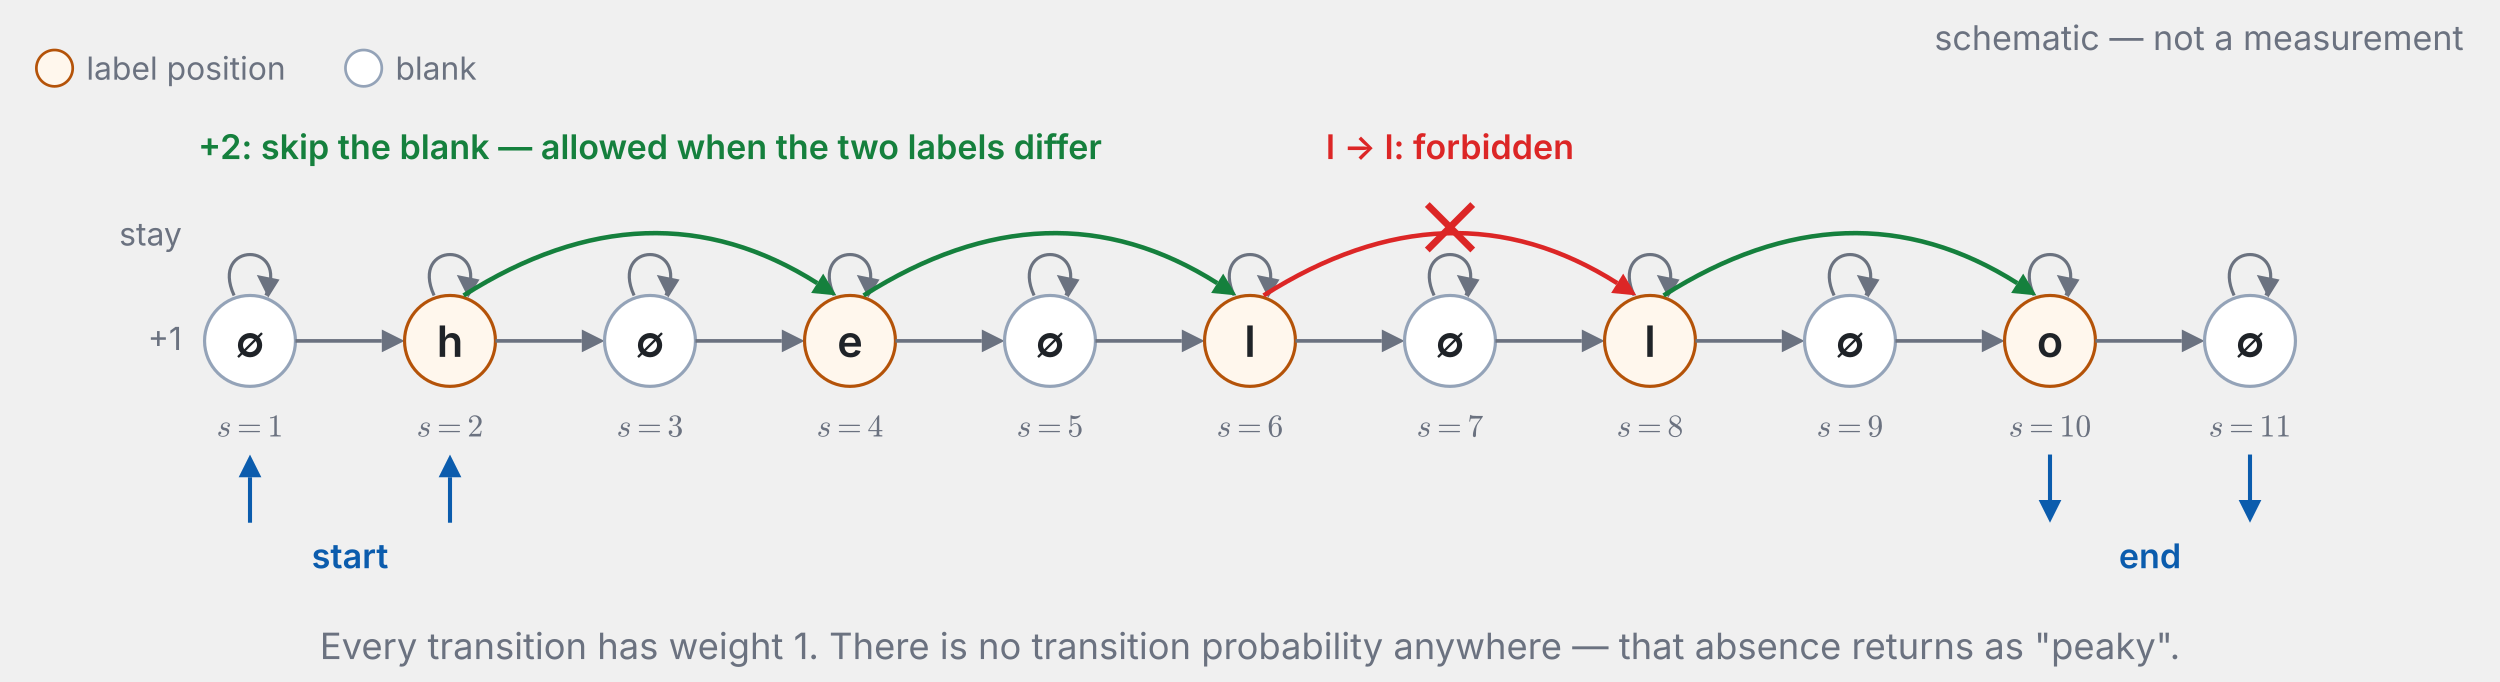
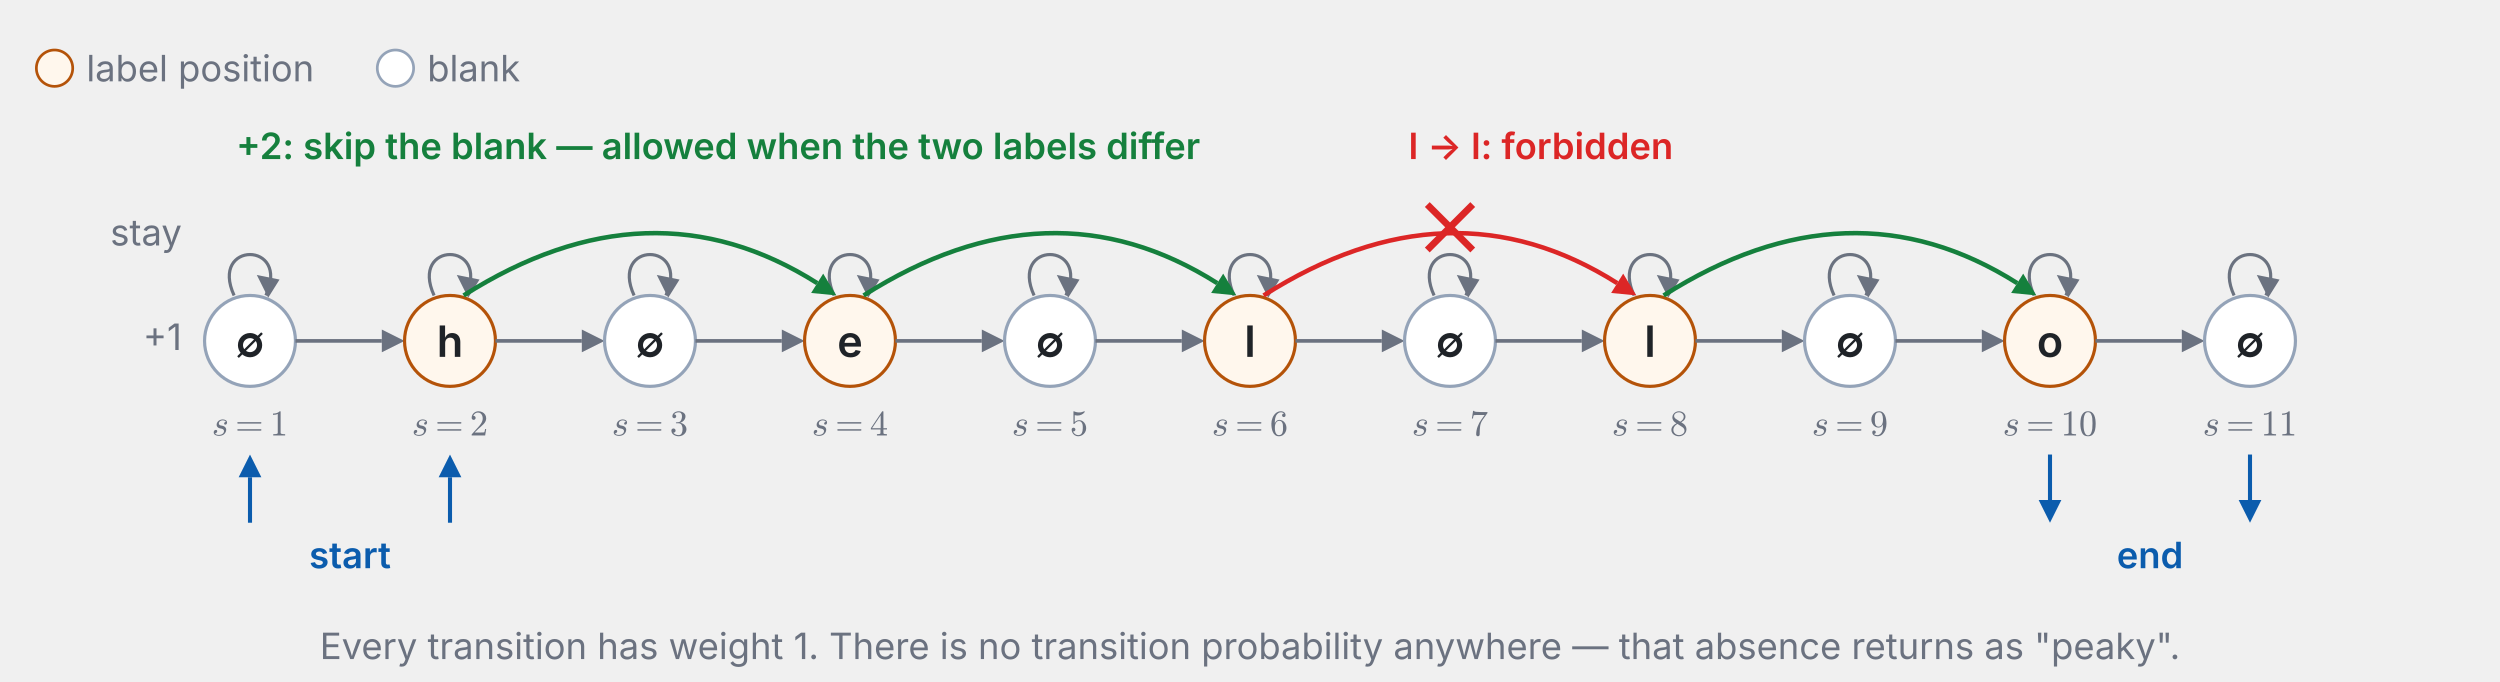
<svg xmlns="http://www.w3.org/2000/svg" xmlns:xlink="http://www.w3.org/1999/xlink" viewBox="0 0 1100 300" width="100%" role="img" font-family="system-ui,-apple-system,Segoe UI,sans-serif">
-   <text x="1084.0" y="22.0" font-size="15" font-weight="400" fill="#6b7280" text-anchor="end" dominant-baseline="auto">schematic — not a measurement</text>
  <circle cx="110.0" cy="150.0" r="20.0" fill="#ffffff" stroke="#94a3b8" stroke-width="1.4" />
  <text x="110.0" y="150.0" font-size="19" font-weight="600" fill="#1f2328" text-anchor="middle" dominant-baseline="middle">∅</text>
-   <svg x="95.3" y="181.451" width="29.4" height="13.549" viewBox="0 0 29.4 13.549">
+   <svg x="93.2" y="179.515" width="33.6" height="15.485" viewBox="0 0 33.6 15.485">
    <defs>
      <style type="text/css">*{stroke-linejoin: round; stroke-linecap: butt}</style>
    </defs>
    <g id="w3t28-figure_1">
      <g id="w3t28-patch_1">
-         <path d="M 0 13.549  L 29.4 13.549  L 29.4 -0  L 0 -0  L 0 13.549  z " style="fill: none" />
+         <path d="M 0 15.485  L 33.6 15.485  L 33.6 0  L 0 0  L 0 15.485  z " style="fill: none" />
      </g>
      <g id="w3t28-text_1">
-         <g style="fill: #6b7280" transform="translate(0 10.63781) scale(0.14 -0.14)">
+         <g style="fill: #6b7280" transform="translate(0 12.1575) scale(0.16 -0.16)">
          <defs>
            <path id="w3t28-Cmmi10-73" d="M 556 391  Q 728 97 1247 97  Q 1472 97 1675 173  Q 1878 250 2011 403  Q 2144 556 2144 775  Q 2144 941 2025 1047  Q 1906 1153 1734 1191  L 1388 1259  Q 1150 1319 997 1481  Q 844 1644 844 1875  Q 844 2159 998 2378  Q 1153 2597 1406 2712  Q 1659 2828 1931 2828  Q 2222 2828 2451 2689  Q 2681 2550 2681 2278  Q 2681 2131 2598 2018  Q 2516 1906 2369 1906  Q 2284 1906 2223 1961  Q 2163 2016 2163 2100  Q 2163 2175 2205 2245  Q 2247 2316 2317 2358  Q 2388 2400 2463 2400  Q 2406 2538 2251 2600  Q 2097 2663 1919 2663  Q 1756 2663 1593 2597  Q 1431 2531 1332 2404  Q 1234 2278 1234 2106  Q 1234 1991 1315 1903  Q 1397 1816 1516 1778  L 1888 1703  Q 2066 1666 2214 1570  Q 2363 1475 2448 1329  Q 2534 1184 2534 997  Q 2534 759 2401 528  Q 2269 297 2075 159  Q 1734 -72 1241 -72  Q 900 -72 615 84  Q 331 241 331 550  Q 331 725 432 854  Q 534 984 709 984  Q 813 984 883 921  Q 953 859 953 756  Q 953 609 843 500  Q 734 391 588 391  L 556 391  z " transform="scale(0.015625)" />
            <path id="w3t28-Cmr10-3d" d="M 481 850  Q 428 850 393 890  Q 359 931 359 978  Q 359 1031 393 1068  Q 428 1106 481 1106  L 4500 1106  Q 4547 1106 4581 1068  Q 4616 1031 4616 978  Q 4616 931 4581 890  Q 4547 850 4500 850  L 481 850  z M 481 2094  Q 428 2094 393 2131  Q 359 2169 359 2222  Q 359 2269 393 2309  Q 428 2350 481 2350  L 4500 2350  Q 4547 2350 4581 2309  Q 4616 2269 4616 2222  Q 4616 2169 4581 2131  Q 4547 2094 4500 2094  L 481 2094  z " transform="scale(0.015625)" />
            <path id="w3t28-Cmr10-31" d="M 594 0  L 594 225  Q 1394 225 1394 428  L 1394 3788  Q 1063 3628 556 3628  L 556 3853  Q 1341 3853 1741 4263  L 1831 4263  Q 1853 4263 1873 4245  Q 1894 4228 1894 4206  L 1894 428  Q 1894 225 2694 225  L 2694 0  L 594 0  z " transform="scale(0.015625)" />
          </defs>
          <use xlink:href="#w3t28-Cmmi10-73" transform="translate(0 0.390625)" />
          <use xlink:href="#w3t28-Cmr10-3d" transform="translate(64.33594 0.390625)" />
          <use xlink:href="#w3t28-Cmr10-31" transform="translate(159.5801 0.390625)" />
        </g>
      </g>
    </g>
  </svg>
  <path d="M 103.0 130.0 C 92.0 106.0 128.0 106.0 117.0 130.0" fill="none" stroke="#6b7280" stroke-width="1.4" />
  <polygon points="118.0,131.0 113.0,121.0 123.0,123.0" fill="#6b7280" />
  <line x1="130.0" y1="150.0" x2="168.0" y2="150.0" stroke="#6b7280" stroke-width="1.6" />
  <polygon points="178.0,150.0 168.0,155.0 168.0,145.0" fill="#6b7280" />
  <circle cx="198.0" cy="150.0" r="20.0" fill="#fff7ed" stroke="#b45309" stroke-width="1.4" />
  <text x="198.0" y="150.0" font-size="19" font-weight="600" fill="#1f2328" text-anchor="middle" dominant-baseline="middle">h</text>
-   <svg x="183.3" y="181.451" width="29.4" height="13.549" viewBox="0 0 29.4 13.549">
+   <svg x="181.2" y="179.515" width="33.6" height="15.485" viewBox="0 0 33.6 15.485">
    <defs>
      <style type="text/css">*{stroke-linejoin: round; stroke-linecap: butt}</style>
    </defs>
    <g id="w3t29-figure_1">
      <g id="w3t29-patch_1">
-         <path d="M 0 13.549  L 29.4 13.549  L 29.4 -0  L 0 -0  L 0 13.549  z " style="fill: none" />
+         <path d="M 0 15.485  L 33.6 15.485  L 33.6 0  L 0 0  L 0 15.485  z " style="fill: none" />
      </g>
      <g id="w3t29-text_1">
-         <g style="fill: #6b7280" transform="translate(0 10.63781) scale(0.14 -0.14)">
+         <g style="fill: #6b7280" transform="translate(0 12.1575) scale(0.16 -0.16)">
          <defs>
            <path id="w3t29-Cmmi10-73" d="M 556 391  Q 728 97 1247 97  Q 1472 97 1675 173  Q 1878 250 2011 403  Q 2144 556 2144 775  Q 2144 941 2025 1047  Q 1906 1153 1734 1191  L 1388 1259  Q 1150 1319 997 1481  Q 844 1644 844 1875  Q 844 2159 998 2378  Q 1153 2597 1406 2712  Q 1659 2828 1931 2828  Q 2222 2828 2451 2689  Q 2681 2550 2681 2278  Q 2681 2131 2598 2018  Q 2516 1906 2369 1906  Q 2284 1906 2223 1961  Q 2163 2016 2163 2100  Q 2163 2175 2205 2245  Q 2247 2316 2317 2358  Q 2388 2400 2463 2400  Q 2406 2538 2251 2600  Q 2097 2663 1919 2663  Q 1756 2663 1593 2597  Q 1431 2531 1332 2404  Q 1234 2278 1234 2106  Q 1234 1991 1315 1903  Q 1397 1816 1516 1778  L 1888 1703  Q 2066 1666 2214 1570  Q 2363 1475 2448 1329  Q 2534 1184 2534 997  Q 2534 759 2401 528  Q 2269 297 2075 159  Q 1734 -72 1241 -72  Q 900 -72 615 84  Q 331 241 331 550  Q 331 725 432 854  Q 534 984 709 984  Q 813 984 883 921  Q 953 859 953 756  Q 953 609 843 500  Q 734 391 588 391  L 556 391  z " transform="scale(0.015625)" />
            <path id="w3t29-Cmr10-3d" d="M 481 850  Q 428 850 393 890  Q 359 931 359 978  Q 359 1031 393 1068  Q 428 1106 481 1106  L 4500 1106  Q 4547 1106 4581 1068  Q 4616 1031 4616 978  Q 4616 931 4581 890  Q 4547 850 4500 850  L 481 850  z M 481 2094  Q 428 2094 393 2131  Q 359 2169 359 2222  Q 359 2269 393 2309  Q 428 2350 481 2350  L 4500 2350  Q 4547 2350 4581 2309  Q 4616 2269 4616 2222  Q 4616 2169 4581 2131  Q 4547 2094 4500 2094  L 481 2094  z " transform="scale(0.015625)" />
            <path id="w3t29-Cmr10-32" d="M 319 0  L 319 172  Q 319 188 331 206  L 1325 1306  Q 1550 1550 1690 1715  Q 1831 1881 1968 2097  Q 2106 2313 2186 2536  Q 2266 2759 2266 3009  Q 2266 3272 2169 3511  Q 2072 3750 1880 3894  Q 1688 4038 1416 4038  Q 1138 4038 916 3870  Q 694 3703 603 3438  Q 628 3444 672 3444  Q 816 3444 917 3347  Q 1019 3250 1019 3097  Q 1019 2950 917 2848  Q 816 2747 672 2747  Q 522 2747 420 2851  Q 319 2956 319 3097  Q 319 3338 409 3548  Q 500 3759 670 3923  Q 841 4088 1055 4175  Q 1269 4263 1509 4263  Q 1875 4263 2190 4108  Q 2506 3953 2690 3670  Q 2875 3388 2875 3009  Q 2875 2731 2753 2481  Q 2631 2231 2440 2026  Q 2250 1822 1953 1562  Q 1656 1303 1563 1216  L 838 519  L 1453 519  Q 1906 519 2211 526  Q 2516 534 2534 550  Q 2609 631 2688 1141  L 2875 1141  L 2694 0  L 319 0  z " transform="scale(0.015625)" />
          </defs>
          <use xlink:href="#w3t29-Cmmi10-73" transform="translate(0 0.390625)" />
          <use xlink:href="#w3t29-Cmr10-3d" transform="translate(64.33594 0.390625)" />
          <use xlink:href="#w3t29-Cmr10-32" transform="translate(159.5801 0.390625)" />
        </g>
      </g>
    </g>
  </svg>
  <path d="M 191.0 130.0 C 180.0 106.0 216.0 106.0 205.0 130.0" fill="none" stroke="#6b7280" stroke-width="1.4" />
  <polygon points="206.0,131.0 201.0,121.0 211.0,123.0" fill="#6b7280" />
  <line x1="218.0" y1="150.0" x2="256.0" y2="150.0" stroke="#6b7280" stroke-width="1.6" />
  <polygon points="266.0,150.0 256.0,155.0 256.0,145.0" fill="#6b7280" />
  <circle cx="286.0" cy="150.0" r="20.0" fill="#ffffff" stroke="#94a3b8" stroke-width="1.4" />
  <text x="286.0" y="150.0" font-size="19" font-weight="600" fill="#1f2328" text-anchor="middle" dominant-baseline="middle">∅</text>
-   <svg x="271.3" y="181.451" width="29.4" height="13.549" viewBox="0 0 29.4 13.549">
+   <svg x="269.2" y="179.515" width="33.6" height="15.485" viewBox="0 0 33.6 15.485">
    <defs>
      <style type="text/css">*{stroke-linejoin: round; stroke-linecap: butt}</style>
    </defs>
    <g id="w3t30-figure_1">
      <g id="w3t30-patch_1">
-         <path d="M 0 13.549  L 29.4 13.549  L 29.4 -0  L 0 -0  L 0 13.549  z " style="fill: none" />
+         <path d="M 0 15.485  L 33.6 15.485  L 33.6 0  L 0 0  L 0 15.485  z " style="fill: none" />
      </g>
      <g id="w3t30-text_1">
-         <g style="fill: #6b7280" transform="translate(0 10.63781) scale(0.14 -0.14)">
+         <g style="fill: #6b7280" transform="translate(0 12.1575) scale(0.16 -0.16)">
          <defs>
            <path id="w3t30-Cmmi10-73" d="M 556 391  Q 728 97 1247 97  Q 1472 97 1675 173  Q 1878 250 2011 403  Q 2144 556 2144 775  Q 2144 941 2025 1047  Q 1906 1153 1734 1191  L 1388 1259  Q 1150 1319 997 1481  Q 844 1644 844 1875  Q 844 2159 998 2378  Q 1153 2597 1406 2712  Q 1659 2828 1931 2828  Q 2222 2828 2451 2689  Q 2681 2550 2681 2278  Q 2681 2131 2598 2018  Q 2516 1906 2369 1906  Q 2284 1906 2223 1961  Q 2163 2016 2163 2100  Q 2163 2175 2205 2245  Q 2247 2316 2317 2358  Q 2388 2400 2463 2400  Q 2406 2538 2251 2600  Q 2097 2663 1919 2663  Q 1756 2663 1593 2597  Q 1431 2531 1332 2404  Q 1234 2278 1234 2106  Q 1234 1991 1315 1903  Q 1397 1816 1516 1778  L 1888 1703  Q 2066 1666 2214 1570  Q 2363 1475 2448 1329  Q 2534 1184 2534 997  Q 2534 759 2401 528  Q 2269 297 2075 159  Q 1734 -72 1241 -72  Q 900 -72 615 84  Q 331 241 331 550  Q 331 725 432 854  Q 534 984 709 984  Q 813 984 883 921  Q 953 859 953 756  Q 953 609 843 500  Q 734 391 588 391  L 556 391  z " transform="scale(0.015625)" />
            <path id="w3t30-Cmr10-3d" d="M 481 850  Q 428 850 393 890  Q 359 931 359 978  Q 359 1031 393 1068  Q 428 1106 481 1106  L 4500 1106  Q 4547 1106 4581 1068  Q 4616 1031 4616 978  Q 4616 931 4581 890  Q 4547 850 4500 850  L 481 850  z M 481 2094  Q 428 2094 393 2131  Q 359 2169 359 2222  Q 359 2269 393 2309  Q 428 2350 481 2350  L 4500 2350  Q 4547 2350 4581 2309  Q 4616 2269 4616 2222  Q 4616 2169 4581 2131  Q 4547 2094 4500 2094  L 481 2094  z " transform="scale(0.015625)" />
            <path id="w3t30-Cmr10-33" d="M 609 494  Q 759 275 1012 169  Q 1266 63 1556 63  Q 1928 63 2084 380  Q 2241 697 2241 1100  Q 2241 1281 2208 1462  Q 2175 1644 2097 1800  Q 2019 1956 1883 2050  Q 1747 2144 1550 2144  L 1125 2144  Q 1069 2144 1069 2203  L 1069 2259  Q 1069 2309 1125 2309  L 1478 2338  Q 1703 2338 1851 2506  Q 2000 2675 2069 2917  Q 2138 3159 2138 3378  Q 2138 3684 1994 3881  Q 1850 4078 1556 4078  Q 1313 4078 1091 3986  Q 869 3894 738 3706  Q 750 3709 759 3711  Q 769 3713 781 3713  Q 925 3713 1022 3613  Q 1119 3513 1119 3372  Q 1119 3234 1022 3134  Q 925 3034 781 3034  Q 641 3034 541 3134  Q 441 3234 441 3372  Q 441 3647 606 3850  Q 772 4053 1033 4158  Q 1294 4263 1556 4263  Q 1750 4263 1965 4205  Q 2181 4147 2356 4039  Q 2531 3931 2642 3762  Q 2753 3594 2753 3378  Q 2753 3109 2633 2881  Q 2513 2653 2303 2487  Q 2094 2322 1844 2241  Q 2122 2188 2372 2031  Q 2622 1875 2773 1631  Q 2925 1388 2925 1106  Q 2925 753 2731 467  Q 2538 181 2222 20  Q 1906 -141 1556 -141  Q 1256 -141 954 -26  Q 653 88 461 316  Q 269 544 269 863  Q 269 1022 375 1128  Q 481 1234 641 1234  Q 744 1234 830 1186  Q 916 1138 964 1050  Q 1013 963 1013 863  Q 1013 706 903 600  Q 794 494 641 494  L 609 494  z " transform="scale(0.015625)" />
          </defs>
          <use xlink:href="#w3t30-Cmmi10-73" transform="translate(0 0.390625)" />
          <use xlink:href="#w3t30-Cmr10-3d" transform="translate(64.33594 0.390625)" />
          <use xlink:href="#w3t30-Cmr10-33" transform="translate(159.5801 0.390625)" />
        </g>
      </g>
    </g>
  </svg>
  <path d="M 279.0 130.0 C 268.0 106.0 304.0 106.0 293.0 130.0" fill="none" stroke="#6b7280" stroke-width="1.4" />
  <polygon points="294.0,131.0 289.0,121.0 299.0,123.0" fill="#6b7280" />
  <line x1="306.0" y1="150.0" x2="344.0" y2="150.0" stroke="#6b7280" stroke-width="1.6" />
  <polygon points="354.0,150.0 344.0,155.0 344.0,145.0" fill="#6b7280" />
  <circle cx="374.0" cy="150.0" r="20.0" fill="#fff7ed" stroke="#b45309" stroke-width="1.4" />
  <text x="374.0" y="150.0" font-size="19" font-weight="600" fill="#1f2328" text-anchor="middle" dominant-baseline="middle">e</text>
-   <svg x="359.3" y="181.451" width="29.4" height="13.549" viewBox="0 0 29.4 13.549">
+   <svg x="357.2" y="179.515" width="33.6" height="15.485" viewBox="0 0 33.6 15.485">
    <defs>
      <style type="text/css">*{stroke-linejoin: round; stroke-linecap: butt}</style>
    </defs>
    <g id="w3t31-figure_1">
      <g id="w3t31-patch_1">
-         <path d="M 0 13.549  L 29.4 13.549  L 29.4 -0  L 0 -0  L 0 13.549  z " style="fill: none" />
+         <path d="M 0 15.485  L 33.6 15.485  L 33.6 0  L 0 0  L 0 15.485  z " style="fill: none" />
      </g>
      <g id="w3t31-text_1">
-         <g style="fill: #6b7280" transform="translate(0 10.63781) scale(0.14 -0.14)">
+         <g style="fill: #6b7280" transform="translate(0 12.1575) scale(0.16 -0.16)">
          <defs>
            <path id="w3t31-Cmmi10-73" d="M 556 391  Q 728 97 1247 97  Q 1472 97 1675 173  Q 1878 250 2011 403  Q 2144 556 2144 775  Q 2144 941 2025 1047  Q 1906 1153 1734 1191  L 1388 1259  Q 1150 1319 997 1481  Q 844 1644 844 1875  Q 844 2159 998 2378  Q 1153 2597 1406 2712  Q 1659 2828 1931 2828  Q 2222 2828 2451 2689  Q 2681 2550 2681 2278  Q 2681 2131 2598 2018  Q 2516 1906 2369 1906  Q 2284 1906 2223 1961  Q 2163 2016 2163 2100  Q 2163 2175 2205 2245  Q 2247 2316 2317 2358  Q 2388 2400 2463 2400  Q 2406 2538 2251 2600  Q 2097 2663 1919 2663  Q 1756 2663 1593 2597  Q 1431 2531 1332 2404  Q 1234 2278 1234 2106  Q 1234 1991 1315 1903  Q 1397 1816 1516 1778  L 1888 1703  Q 2066 1666 2214 1570  Q 2363 1475 2448 1329  Q 2534 1184 2534 997  Q 2534 759 2401 528  Q 2269 297 2075 159  Q 1734 -72 1241 -72  Q 900 -72 615 84  Q 331 241 331 550  Q 331 725 432 854  Q 534 984 709 984  Q 813 984 883 921  Q 953 859 953 756  Q 953 609 843 500  Q 734 391 588 391  L 556 391  z " transform="scale(0.015625)" />
            <path id="w3t31-Cmr10-3d" d="M 481 850  Q 428 850 393 890  Q 359 931 359 978  Q 359 1031 393 1068  Q 428 1106 481 1106  L 4500 1106  Q 4547 1106 4581 1068  Q 4616 1031 4616 978  Q 4616 931 4581 890  Q 4547 850 4500 850  L 481 850  z M 481 2094  Q 428 2094 393 2131  Q 359 2169 359 2222  Q 359 2269 393 2309  Q 428 2350 481 2350  L 4500 2350  Q 4547 2350 4581 2309  Q 4616 2269 4616 2222  Q 4616 2169 4581 2131  Q 4547 2094 4500 2094  L 481 2094  z " transform="scale(0.015625)" />
            <path id="w3t31-Cmr10-34" d="M 178 1056  L 178 1281  L 2156 4231  Q 2178 4263 2222 4263  L 2316 4263  Q 2388 4263 2388 4191  L 2388 1281  L 3016 1281  L 3016 1056  L 2388 1056  L 2388 428  Q 2388 297 2575 261  Q 2763 225 3009 225  L 3009 0  L 1247 0  L 1247 225  Q 1494 225 1681 261  Q 1869 297 1869 428  L 1869 1056  L 178 1056  z M 391 1281  L 1906 1281  L 1906 3547  L 391 1281  z " transform="scale(0.015625)" />
          </defs>
          <use xlink:href="#w3t31-Cmmi10-73" transform="translate(0 0.390625)" />
          <use xlink:href="#w3t31-Cmr10-3d" transform="translate(64.33594 0.390625)" />
          <use xlink:href="#w3t31-Cmr10-34" transform="translate(159.5801 0.390625)" />
        </g>
      </g>
    </g>
  </svg>
  <path d="M 367.0 130.0 C 356.0 106.0 392.0 106.0 381.0 130.0" fill="none" stroke="#6b7280" stroke-width="1.4" />
  <polygon points="382.0,131.0 377.0,121.0 387.0,123.0" fill="#6b7280" />
  <line x1="394.0" y1="150.0" x2="432.0" y2="150.0" stroke="#6b7280" stroke-width="1.6" />
  <polygon points="442.0,150.0 432.0,155.0 432.0,145.0" fill="#6b7280" />
  <circle cx="462.0" cy="150.0" r="20.0" fill="#ffffff" stroke="#94a3b8" stroke-width="1.4" />
  <text x="462.0" y="150.0" font-size="19" font-weight="600" fill="#1f2328" text-anchor="middle" dominant-baseline="middle">∅</text>
-   <svg x="447.3" y="181.451" width="29.4" height="13.549" viewBox="0 0 29.4 13.549">
+   <svg x="445.2" y="179.515" width="33.6" height="15.485" viewBox="0 0 33.6 15.485">
    <defs>
      <style type="text/css">*{stroke-linejoin: round; stroke-linecap: butt}</style>
    </defs>
    <g id="w3t32-figure_1">
      <g id="w3t32-patch_1">
-         <path d="M 0 13.549  L 29.4 13.549  L 29.4 -0  L 0 -0  L 0 13.549  z " style="fill: none" />
+         <path d="M 0 15.485  L 33.6 15.485  L 33.6 0  L 0 0  L 0 15.485  z " style="fill: none" />
      </g>
      <g id="w3t32-text_1">
-         <g style="fill: #6b7280" transform="translate(0 10.63781) scale(0.14 -0.14)">
+         <g style="fill: #6b7280" transform="translate(0 12.1575) scale(0.16 -0.16)">
          <defs>
            <path id="w3t32-Cmmi10-73" d="M 556 391  Q 728 97 1247 97  Q 1472 97 1675 173  Q 1878 250 2011 403  Q 2144 556 2144 775  Q 2144 941 2025 1047  Q 1906 1153 1734 1191  L 1388 1259  Q 1150 1319 997 1481  Q 844 1644 844 1875  Q 844 2159 998 2378  Q 1153 2597 1406 2712  Q 1659 2828 1931 2828  Q 2222 2828 2451 2689  Q 2681 2550 2681 2278  Q 2681 2131 2598 2018  Q 2516 1906 2369 1906  Q 2284 1906 2223 1961  Q 2163 2016 2163 2100  Q 2163 2175 2205 2245  Q 2247 2316 2317 2358  Q 2388 2400 2463 2400  Q 2406 2538 2251 2600  Q 2097 2663 1919 2663  Q 1756 2663 1593 2597  Q 1431 2531 1332 2404  Q 1234 2278 1234 2106  Q 1234 1991 1315 1903  Q 1397 1816 1516 1778  L 1888 1703  Q 2066 1666 2214 1570  Q 2363 1475 2448 1329  Q 2534 1184 2534 997  Q 2534 759 2401 528  Q 2269 297 2075 159  Q 1734 -72 1241 -72  Q 900 -72 615 84  Q 331 241 331 550  Q 331 725 432 854  Q 534 984 709 984  Q 813 984 883 921  Q 953 859 953 756  Q 953 609 843 500  Q 734 391 588 391  L 556 391  z " transform="scale(0.015625)" />
            <path id="w3t32-Cmr10-3d" d="M 481 850  Q 428 850 393 890  Q 359 931 359 978  Q 359 1031 393 1068  Q 428 1106 481 1106  L 4500 1106  Q 4547 1106 4581 1068  Q 4616 1031 4616 978  Q 4616 931 4581 890  Q 4547 850 4500 850  L 481 850  z M 481 2094  Q 428 2094 393 2131  Q 359 2169 359 2222  Q 359 2269 393 2309  Q 428 2350 481 2350  L 4500 2350  Q 4547 2350 4581 2309  Q 4616 2269 4616 2222  Q 4616 2169 4581 2131  Q 4547 2094 4500 2094  L 481 2094  z " transform="scale(0.015625)" />
            <path id="w3t32-Cmr10-35" d="M 556 728  Q 622 541 758 387  Q 894 234 1080 148  Q 1266 63 1466 63  Q 1928 63 2103 422  Q 2278 781 2278 1294  Q 2278 1516 2270 1667  Q 2263 1819 2228 1959  Q 2169 2184 2020 2353  Q 1872 2522 1656 2522  Q 1441 2522 1286 2456  Q 1131 2391 1034 2303  Q 938 2216 863 2119  Q 788 2022 769 2016  L 697 2016  Q 681 2016 657 2036  Q 634 2056 634 2075  L 634 4213  Q 634 4228 654 4245  Q 675 4263 697 4263  L 716 4263  Q 1147 4056 1631 4056  Q 2106 4056 2547 4263  L 2566 4263  Q 2588 4263 2606 4247  Q 2625 4231 2625 4213  L 2625 4153  Q 2625 4122 2613 4122  Q 2394 3831 2064 3668  Q 1734 3506 1381 3506  Q 1125 3506 856 3578  L 856 2369  Q 1069 2541 1236 2614  Q 1403 2688 1663 2688  Q 2016 2688 2295 2484  Q 2575 2281 2725 1954  Q 2875 1628 2875 1288  Q 2875 903 2686 575  Q 2497 247 2172 53  Q 1847 -141 1466 -141  Q 1150 -141 886 21  Q 622 184 470 459  Q 319 734 319 1044  Q 319 1188 412 1278  Q 506 1369 647 1369  Q 788 1369 883 1276  Q 978 1184 978 1044  Q 978 906 883 811  Q 788 716 647 716  Q 625 716 597 720  Q 569 725 556 728  z " transform="scale(0.015625)" />
          </defs>
          <use xlink:href="#w3t32-Cmmi10-73" transform="translate(0 0.390625)" />
          <use xlink:href="#w3t32-Cmr10-3d" transform="translate(64.33594 0.390625)" />
          <use xlink:href="#w3t32-Cmr10-35" transform="translate(159.5801 0.390625)" />
        </g>
      </g>
    </g>
  </svg>
  <path d="M 455.0 130.0 C 444.0 106.0 480.0 106.0 469.0 130.0" fill="none" stroke="#6b7280" stroke-width="1.4" />
  <polygon points="470.0,131.0 465.0,121.0 475.0,123.0" fill="#6b7280" />
  <line x1="482.0" y1="150.0" x2="520.0" y2="150.0" stroke="#6b7280" stroke-width="1.6" />
  <polygon points="530.0,150.0 520.0,155.0 520.0,145.0" fill="#6b7280" />
  <circle cx="550.0" cy="150.0" r="20.0" fill="#fff7ed" stroke="#b45309" stroke-width="1.4" />
  <text x="550.0" y="150.0" font-size="19" font-weight="600" fill="#1f2328" text-anchor="middle" dominant-baseline="middle">l</text>
-   <svg x="535.3" y="181.451" width="29.4" height="13.549" viewBox="0 0 29.4 13.549">
+   <svg x="533.2" y="179.515" width="33.6" height="15.485" viewBox="0 0 33.6 15.485">
    <defs>
      <style type="text/css">*{stroke-linejoin: round; stroke-linecap: butt}</style>
    </defs>
    <g id="w3t33-figure_1">
      <g id="w3t33-patch_1">
-         <path d="M 0 13.549  L 29.4 13.549  L 29.4 -0  L 0 -0  L 0 13.549  z " style="fill: none" />
+         <path d="M 0 15.485  L 33.6 15.485  L 33.6 0  L 0 0  L 0 15.485  z " style="fill: none" />
      </g>
      <g id="w3t33-text_1">
-         <g style="fill: #6b7280" transform="translate(0 10.63781) scale(0.14 -0.14)">
+         <g style="fill: #6b7280" transform="translate(0 12.1575) scale(0.16 -0.16)">
          <defs>
            <path id="w3t33-Cmmi10-73" d="M 556 391  Q 728 97 1247 97  Q 1472 97 1675 173  Q 1878 250 2011 403  Q 2144 556 2144 775  Q 2144 941 2025 1047  Q 1906 1153 1734 1191  L 1388 1259  Q 1150 1319 997 1481  Q 844 1644 844 1875  Q 844 2159 998 2378  Q 1153 2597 1406 2712  Q 1659 2828 1931 2828  Q 2222 2828 2451 2689  Q 2681 2550 2681 2278  Q 2681 2131 2598 2018  Q 2516 1906 2369 1906  Q 2284 1906 2223 1961  Q 2163 2016 2163 2100  Q 2163 2175 2205 2245  Q 2247 2316 2317 2358  Q 2388 2400 2463 2400  Q 2406 2538 2251 2600  Q 2097 2663 1919 2663  Q 1756 2663 1593 2597  Q 1431 2531 1332 2404  Q 1234 2278 1234 2106  Q 1234 1991 1315 1903  Q 1397 1816 1516 1778  L 1888 1703  Q 2066 1666 2214 1570  Q 2363 1475 2448 1329  Q 2534 1184 2534 997  Q 2534 759 2401 528  Q 2269 297 2075 159  Q 1734 -72 1241 -72  Q 900 -72 615 84  Q 331 241 331 550  Q 331 725 432 854  Q 534 984 709 984  Q 813 984 883 921  Q 953 859 953 756  Q 953 609 843 500  Q 734 391 588 391  L 556 391  z " transform="scale(0.015625)" />
            <path id="w3t33-Cmr10-3d" d="M 481 850  Q 428 850 393 890  Q 359 931 359 978  Q 359 1031 393 1068  Q 428 1106 481 1106  L 4500 1106  Q 4547 1106 4581 1068  Q 4616 1031 4616 978  Q 4616 931 4581 890  Q 4547 850 4500 850  L 481 850  z M 481 2094  Q 428 2094 393 2131  Q 359 2169 359 2222  Q 359 2269 393 2309  Q 428 2350 481 2350  L 4500 2350  Q 4547 2350 4581 2309  Q 4616 2269 4616 2222  Q 4616 2169 4581 2131  Q 4547 2094 4500 2094  L 481 2094  z " transform="scale(0.015625)" />
            <path id="w3t33-Cmr10-36" d="M 1600 -141  Q 1203 -141 937 70  Q 672 281 526 617  Q 381 953 325 1322  Q 269 1691 269 2069  Q 269 2575 466 3084  Q 663 3594 1045 3928  Q 1428 4263 1953 4263  Q 2172 4263 2361 4180  Q 2550 4097 2658 3936  Q 2766 3775 2766 3547  Q 2766 3416 2677 3327  Q 2588 3238 2456 3238  Q 2331 3238 2240 3328  Q 2150 3419 2150 3547  Q 2150 3672 2240 3762  Q 2331 3853 2456 3853  L 2491 3853  Q 2409 3969 2261 4023  Q 2113 4078 1953 4078  Q 1759 4078 1595 3993  Q 1431 3909 1300 3765  Q 1169 3622 1081 3448  Q 994 3275 945 3053  Q 897 2831 884 2637  Q 872 2444 872 2150  Q 984 2413 1190 2580  Q 1397 2747 1656 2747  Q 1941 2747 2175 2631  Q 2409 2516 2578 2311  Q 2747 2106 2836 1843  Q 2925 1581 2925 1313  Q 2925 938 2758 598  Q 2591 259 2287 59  Q 1984 -141 1600 -141  z M 1600 63  Q 1847 63 1997 175  Q 2147 288 2217 473  Q 2288 659 2305 848  Q 2322 1038 2322 1313  Q 2322 1675 2287 1931  Q 2253 2188 2100 2383  Q 1947 2578 1631 2578  Q 1372 2578 1205 2403  Q 1038 2228 961 1961  Q 884 1694 884 1447  Q 884 1363 891 1319  Q 891 1309 889 1303  Q 888 1297 884 1288  Q 884 1013 940 731  Q 997 450 1156 256  Q 1316 63 1600 63  z " transform="scale(0.015625)" />
          </defs>
          <use xlink:href="#w3t33-Cmmi10-73" transform="translate(0 0.390625)" />
          <use xlink:href="#w3t33-Cmr10-3d" transform="translate(64.33594 0.390625)" />
          <use xlink:href="#w3t33-Cmr10-36" transform="translate(159.5801 0.390625)" />
        </g>
      </g>
    </g>
  </svg>
  <path d="M 543.0 130.0 C 532.0 106.0 568.0 106.0 557.0 130.0" fill="none" stroke="#6b7280" stroke-width="1.4" />
  <polygon points="558.0,131.0 553.0,121.0 563.0,123.0" fill="#6b7280" />
  <line x1="570.0" y1="150.0" x2="608.0" y2="150.0" stroke="#6b7280" stroke-width="1.6" />
  <polygon points="618.0,150.0 608.0,155.0 608.0,145.0" fill="#6b7280" />
  <circle cx="638.0" cy="150.0" r="20.0" fill="#ffffff" stroke="#94a3b8" stroke-width="1.4" />
  <text x="638.0" y="150.0" font-size="19" font-weight="600" fill="#1f2328" text-anchor="middle" dominant-baseline="middle">∅</text>
-   <svg x="623.3" y="181.451" width="29.4" height="13.549" viewBox="0 0 29.4 13.549">
+   <svg x="621.2" y="179.515" width="33.6" height="15.485" viewBox="0 0 33.6 15.485">
    <defs>
      <style type="text/css">*{stroke-linejoin: round; stroke-linecap: butt}</style>
    </defs>
    <g id="w3t34-figure_1">
      <g id="w3t34-patch_1">
-         <path d="M 0 13.549  L 29.4 13.549  L 29.4 -0  L 0 -0  L 0 13.549  z " style="fill: none" />
+         <path d="M 0 15.485  L 33.6 15.485  L 33.6 0  L 0 0  L 0 15.485  z " style="fill: none" />
      </g>
      <g id="w3t34-text_1">
-         <g style="fill: #6b7280" transform="translate(0 10.63781) scale(0.14 -0.14)">
+         <g style="fill: #6b7280" transform="translate(0 12.1575) scale(0.16 -0.16)">
          <defs>
            <path id="w3t34-Cmmi10-73" d="M 556 391  Q 728 97 1247 97  Q 1472 97 1675 173  Q 1878 250 2011 403  Q 2144 556 2144 775  Q 2144 941 2025 1047  Q 1906 1153 1734 1191  L 1388 1259  Q 1150 1319 997 1481  Q 844 1644 844 1875  Q 844 2159 998 2378  Q 1153 2597 1406 2712  Q 1659 2828 1931 2828  Q 2222 2828 2451 2689  Q 2681 2550 2681 2278  Q 2681 2131 2598 2018  Q 2516 1906 2369 1906  Q 2284 1906 2223 1961  Q 2163 2016 2163 2100  Q 2163 2175 2205 2245  Q 2247 2316 2317 2358  Q 2388 2400 2463 2400  Q 2406 2538 2251 2600  Q 2097 2663 1919 2663  Q 1756 2663 1593 2597  Q 1431 2531 1332 2404  Q 1234 2278 1234 2106  Q 1234 1991 1315 1903  Q 1397 1816 1516 1778  L 1888 1703  Q 2066 1666 2214 1570  Q 2363 1475 2448 1329  Q 2534 1184 2534 997  Q 2534 759 2401 528  Q 2269 297 2075 159  Q 1734 -72 1241 -72  Q 900 -72 615 84  Q 331 241 331 550  Q 331 725 432 854  Q 534 984 709 984  Q 813 984 883 921  Q 953 859 953 756  Q 953 609 843 500  Q 734 391 588 391  L 556 391  z " transform="scale(0.015625)" />
            <path id="w3t34-Cmr10-3d" d="M 481 850  Q 428 850 393 890  Q 359 931 359 978  Q 359 1031 393 1068  Q 428 1106 481 1106  L 4500 1106  Q 4547 1106 4581 1068  Q 4616 1031 4616 978  Q 4616 931 4581 890  Q 4547 850 4500 850  L 481 850  z M 481 2094  Q 428 2094 393 2131  Q 359 2169 359 2222  Q 359 2269 393 2309  Q 428 2350 481 2350  L 4500 2350  Q 4547 2350 4581 2309  Q 4616 2269 4616 2222  Q 4616 2169 4581 2131  Q 4547 2094 4500 2094  L 481 2094  z " transform="scale(0.015625)" />
            <path id="w3t34-Cmr10-37" d="M 1113 166  Q 1113 522 1175 862  Q 1238 1203 1358 1536  Q 1478 1869 1648 2189  Q 1819 2509 2022 2791  L 2606 3603  L 1875 3603  Q 738 3603 703 3572  Q 619 3469 544 2981  L 359 2981  L 569 4325  L 756 4325  L 756 4306  Q 756 4191 1147 4156  Q 1538 4122 1913 4122  L 3103 4122  L 3103 3956  Q 3103 3950 3101 3947  Q 3100 3944 3097 3938  L 2216 2700  Q 1891 2219 1809 1631  Q 1728 1044 1728 166  Q 1728 41 1637 -50  Q 1547 -141 1422 -141  Q 1294 -141 1203 -50  Q 1113 41 1113 166  z " transform="scale(0.015625)" />
          </defs>
          <use xlink:href="#w3t34-Cmmi10-73" transform="translate(0 0.421875)" />
          <use xlink:href="#w3t34-Cmr10-3d" transform="translate(64.33594 0.421875)" />
          <use xlink:href="#w3t34-Cmr10-37" transform="translate(159.5801 0.421875)" />
        </g>
      </g>
    </g>
  </svg>
  <path d="M 631.0 130.0 C 620.0 106.0 656.0 106.0 645.0 130.0" fill="none" stroke="#6b7280" stroke-width="1.4" />
  <polygon points="646.0,131.0 641.0,121.0 651.0,123.0" fill="#6b7280" />
  <line x1="658.0" y1="150.0" x2="696.0" y2="150.0" stroke="#6b7280" stroke-width="1.6" />
  <polygon points="706.0,150.0 696.0,155.0 696.0,145.0" fill="#6b7280" />
  <circle cx="726.0" cy="150.0" r="20.0" fill="#fff7ed" stroke="#b45309" stroke-width="1.4" />
  <text x="726.0" y="150.0" font-size="19" font-weight="600" fill="#1f2328" text-anchor="middle" dominant-baseline="middle">l</text>
-   <svg x="711.3" y="181.451" width="29.4" height="13.549" viewBox="0 0 29.4 13.549">
+   <svg x="709.2" y="179.515" width="33.6" height="15.485" viewBox="0 0 33.6 15.485">
    <defs>
      <style type="text/css">*{stroke-linejoin: round; stroke-linecap: butt}</style>
    </defs>
    <g id="w3t35-figure_1">
      <g id="w3t35-patch_1">
-         <path d="M 0 13.549  L 29.4 13.549  L 29.4 -0  L 0 -0  L 0 13.549  z " style="fill: none" />
+         <path d="M 0 15.485  L 33.6 15.485  L 33.6 0  L 0 0  L 0 15.485  z " style="fill: none" />
      </g>
      <g id="w3t35-text_1">
-         <g style="fill: #6b7280" transform="translate(0 10.63781) scale(0.14 -0.14)">
+         <g style="fill: #6b7280" transform="translate(0 12.1575) scale(0.16 -0.16)">
          <defs>
            <path id="w3t35-Cmmi10-73" d="M 556 391  Q 728 97 1247 97  Q 1472 97 1675 173  Q 1878 250 2011 403  Q 2144 556 2144 775  Q 2144 941 2025 1047  Q 1906 1153 1734 1191  L 1388 1259  Q 1150 1319 997 1481  Q 844 1644 844 1875  Q 844 2159 998 2378  Q 1153 2597 1406 2712  Q 1659 2828 1931 2828  Q 2222 2828 2451 2689  Q 2681 2550 2681 2278  Q 2681 2131 2598 2018  Q 2516 1906 2369 1906  Q 2284 1906 2223 1961  Q 2163 2016 2163 2100  Q 2163 2175 2205 2245  Q 2247 2316 2317 2358  Q 2388 2400 2463 2400  Q 2406 2538 2251 2600  Q 2097 2663 1919 2663  Q 1756 2663 1593 2597  Q 1431 2531 1332 2404  Q 1234 2278 1234 2106  Q 1234 1991 1315 1903  Q 1397 1816 1516 1778  L 1888 1703  Q 2066 1666 2214 1570  Q 2363 1475 2448 1329  Q 2534 1184 2534 997  Q 2534 759 2401 528  Q 2269 297 2075 159  Q 1734 -72 1241 -72  Q 900 -72 615 84  Q 331 241 331 550  Q 331 725 432 854  Q 534 984 709 984  Q 813 984 883 921  Q 953 859 953 756  Q 953 609 843 500  Q 734 391 588 391  L 556 391  z " transform="scale(0.015625)" />
            <path id="w3t35-Cmr10-3d" d="M 481 850  Q 428 850 393 890  Q 359 931 359 978  Q 359 1031 393 1068  Q 428 1106 481 1106  L 4500 1106  Q 4547 1106 4581 1068  Q 4616 1031 4616 978  Q 4616 931 4581 890  Q 4547 850 4500 850  L 481 850  z M 481 2094  Q 428 2094 393 2131  Q 359 2169 359 2222  Q 359 2269 393 2309  Q 428 2350 481 2350  L 4500 2350  Q 4547 2350 4581 2309  Q 4616 2269 4616 2222  Q 4616 2169 4581 2131  Q 4547 2094 4500 2094  L 481 2094  z " transform="scale(0.015625)" />
            <path id="w3t35-Cmr10-38" d="M 269 972  Q 269 1356 522 1651  Q 775 1947 1172 2144  L 934 2297  Q 716 2441 578 2680  Q 441 2919 441 3181  Q 441 3488 602 3734  Q 763 3981 1030 4122  Q 1297 4263 1600 4263  Q 1884 4263 2148 4147  Q 2413 4031 2583 3815  Q 2753 3600 2753 3303  Q 2753 3088 2651 2903  Q 2550 2719 2373 2572  Q 2197 2425 1997 2322  L 2363 2088  Q 2616 1922 2770 1653  Q 2925 1384 2925 1088  Q 2925 741 2739 456  Q 2553 172 2247 15  Q 1941 -141 1600 -141  Q 1269 -141 961 -6  Q 653 128 461 383  Q 269 638 269 972  z M 616 972  Q 616 719 755 509  Q 894 300 1122 181  Q 1350 63 1600 63  Q 1972 63 2275 280  Q 2578 497 2578 856  Q 2578 978 2529 1098  Q 2481 1219 2395 1317  Q 2309 1416 2203 1478  L 1344 2034  Q 1144 1928 976 1765  Q 809 1603 712 1400  Q 616 1197 616 972  z M 1056 2925  L 1831 2425  Q 2100 2581 2272 2803  Q 2444 3025 2444 3303  Q 2444 3519 2323 3698  Q 2203 3878 2009 3978  Q 1816 4078 1594 4078  Q 1400 4078 1203 4003  Q 1006 3928 878 3779  Q 750 3631 750 3431  Q 750 3131 1056 2925  z " transform="scale(0.015625)" />
          </defs>
          <use xlink:href="#w3t35-Cmmi10-73" transform="translate(0 0.390625)" />
          <use xlink:href="#w3t35-Cmr10-3d" transform="translate(64.33594 0.390625)" />
          <use xlink:href="#w3t35-Cmr10-38" transform="translate(159.5801 0.390625)" />
        </g>
      </g>
    </g>
  </svg>
  <path d="M 719.0 130.0 C 708.0 106.0 744.0 106.0 733.0 130.0" fill="none" stroke="#6b7280" stroke-width="1.4" />
  <polygon points="734.0,131.0 729.0,121.0 739.0,123.0" fill="#6b7280" />
  <line x1="746.0" y1="150.0" x2="784.0" y2="150.0" stroke="#6b7280" stroke-width="1.6" />
  <polygon points="794.0,150.0 784.0,155.0 784.0,145.0" fill="#6b7280" />
  <circle cx="814.0" cy="150.0" r="20.0" fill="#ffffff" stroke="#94a3b8" stroke-width="1.4" />
  <text x="814.0" y="150.0" font-size="19" font-weight="600" fill="#1f2328" text-anchor="middle" dominant-baseline="middle">∅</text>
-   <svg x="799.3" y="181.451" width="29.4" height="13.549" viewBox="0 0 29.4 13.549">
+   <svg x="797.2" y="179.515" width="33.6" height="15.485" viewBox="0 0 33.6 15.485">
    <defs>
      <style type="text/css">*{stroke-linejoin: round; stroke-linecap: butt}</style>
    </defs>
    <g id="w3t36-figure_1">
      <g id="w3t36-patch_1">
-         <path d="M 0 13.549  L 29.4 13.549  L 29.4 -0  L 0 -0  L 0 13.549  z " style="fill: none" />
+         <path d="M 0 15.485  L 33.6 15.485  L 33.6 0  L 0 0  L 0 15.485  z " style="fill: none" />
      </g>
      <g id="w3t36-text_1">
-         <g style="fill: #6b7280" transform="translate(0 10.63781) scale(0.14 -0.14)">
+         <g style="fill: #6b7280" transform="translate(0 12.1575) scale(0.16 -0.16)">
          <defs>
            <path id="w3t36-Cmmi10-73" d="M 556 391  Q 728 97 1247 97  Q 1472 97 1675 173  Q 1878 250 2011 403  Q 2144 556 2144 775  Q 2144 941 2025 1047  Q 1906 1153 1734 1191  L 1388 1259  Q 1150 1319 997 1481  Q 844 1644 844 1875  Q 844 2159 998 2378  Q 1153 2597 1406 2712  Q 1659 2828 1931 2828  Q 2222 2828 2451 2689  Q 2681 2550 2681 2278  Q 2681 2131 2598 2018  Q 2516 1906 2369 1906  Q 2284 1906 2223 1961  Q 2163 2016 2163 2100  Q 2163 2175 2205 2245  Q 2247 2316 2317 2358  Q 2388 2400 2463 2400  Q 2406 2538 2251 2600  Q 2097 2663 1919 2663  Q 1756 2663 1593 2597  Q 1431 2531 1332 2404  Q 1234 2278 1234 2106  Q 1234 1991 1315 1903  Q 1397 1816 1516 1778  L 1888 1703  Q 2066 1666 2214 1570  Q 2363 1475 2448 1329  Q 2534 1184 2534 997  Q 2534 759 2401 528  Q 2269 297 2075 159  Q 1734 -72 1241 -72  Q 900 -72 615 84  Q 331 241 331 550  Q 331 725 432 854  Q 534 984 709 984  Q 813 984 883 921  Q 953 859 953 756  Q 953 609 843 500  Q 734 391 588 391  L 556 391  z " transform="scale(0.015625)" />
            <path id="w3t36-Cmr10-3d" d="M 481 850  Q 428 850 393 890  Q 359 931 359 978  Q 359 1031 393 1068  Q 428 1106 481 1106  L 4500 1106  Q 4547 1106 4581 1068  Q 4616 1031 4616 978  Q 4616 931 4581 890  Q 4547 850 4500 850  L 481 850  z M 481 2094  Q 428 2094 393 2131  Q 359 2169 359 2222  Q 359 2269 393 2309  Q 428 2350 481 2350  L 4500 2350  Q 4547 2350 4581 2309  Q 4616 2269 4616 2222  Q 4616 2169 4581 2131  Q 4547 2094 4500 2094  L 481 2094  z " transform="scale(0.015625)" />
            <path id="w3t36-Cmr10-39" d="M 722 269  Q 897 63 1331 63  Q 1575 63 1786 228  Q 1997 394 2113 634  Q 2247 906 2284 1214  Q 2322 1522 2322 1978  Q 2213 1719 2008 1553  Q 1803 1388 1538 1388  Q 1166 1388 873 1589  Q 581 1791 425 2120  Q 269 2450 269 2822  Q 269 3206 444 3539  Q 619 3872 928 4067  Q 1238 4263 1631 4263  Q 2019 4263 2280 4052  Q 2541 3841 2678 3508  Q 2816 3175 2870 2803  Q 2925 2431 2925 2069  Q 2925 1575 2744 1061  Q 2563 547 2202 203  Q 1841 -141 1331 -141  Q 953 -141 690 37  Q 428 216 428 575  Q 428 706 517 795  Q 606 884 738 884  Q 866 884 955 795  Q 1044 706 1044 575  Q 1044 450 953 359  Q 863 269 738 269  L 722 269  z M 1563 1556  Q 1825 1556 1992 1732  Q 2159 1909 2234 2171  Q 2309 2434 2309 2694  L 2309 2816  L 2309 2841  Q 2309 3322 2168 3700  Q 2028 4078 1631 4078  Q 1378 4078 1220 3967  Q 1063 3856 988 3672  Q 913 3488 892 3278  Q 872 3069 872 2822  Q 872 2459 906 2203  Q 941 1947 1094 1751  Q 1247 1556 1563 1556  z " transform="scale(0.015625)" />
          </defs>
          <use xlink:href="#w3t36-Cmmi10-73" transform="translate(0 0.390625)" />
          <use xlink:href="#w3t36-Cmr10-3d" transform="translate(64.33594 0.390625)" />
          <use xlink:href="#w3t36-Cmr10-39" transform="translate(159.5801 0.390625)" />
        </g>
      </g>
    </g>
  </svg>
  <path d="M 807.0 130.0 C 796.0 106.0 832.0 106.0 821.0 130.0" fill="none" stroke="#6b7280" stroke-width="1.4" />
  <polygon points="822.0,131.0 817.0,121.0 827.0,123.0" fill="#6b7280" />
  <line x1="834.0" y1="150.0" x2="872.0" y2="150.0" stroke="#6b7280" stroke-width="1.6" />
  <polygon points="882.0,150.0 872.0,155.0 872.0,145.0" fill="#6b7280" />
  <circle cx="902.0" cy="150.0" r="20.0" fill="#fff7ed" stroke="#b45309" stroke-width="1.4" />
  <text x="902.0" y="150.0" font-size="19" font-weight="600" fill="#1f2328" text-anchor="middle" dominant-baseline="middle">o</text>
-   <svg x="883.8" y="181.451" width="36.4" height="13.549" viewBox="0 0 36.4 13.549">
+   <svg x="881.2" y="179.515" width="41.6" height="15.485" viewBox="0 0 41.6 15.485">
    <defs>
      <style type="text/css">*{stroke-linejoin: round; stroke-linecap: butt}</style>
    </defs>
    <g id="w3t37-figure_1">
      <g id="w3t37-patch_1">
-         <path d="M 0 13.549  L 36.4 13.549  L 36.4 -0  L 0 -0  L 0 13.549  z " style="fill: none" />
+         <path d="M 0 15.485  L 41.6 15.485  L 41.6 0  L 0 0  L 0 15.485  z " style="fill: none" />
      </g>
      <g id="w3t37-text_1">
-         <g style="fill: #6b7280" transform="translate(0 10.63781) scale(0.14 -0.14)">
+         <g style="fill: #6b7280" transform="translate(0 12.1575) scale(0.16 -0.16)">
          <defs>
            <path id="w3t37-Cmmi10-73" d="M 556 391  Q 728 97 1247 97  Q 1472 97 1675 173  Q 1878 250 2011 403  Q 2144 556 2144 775  Q 2144 941 2025 1047  Q 1906 1153 1734 1191  L 1388 1259  Q 1150 1319 997 1481  Q 844 1644 844 1875  Q 844 2159 998 2378  Q 1153 2597 1406 2712  Q 1659 2828 1931 2828  Q 2222 2828 2451 2689  Q 2681 2550 2681 2278  Q 2681 2131 2598 2018  Q 2516 1906 2369 1906  Q 2284 1906 2223 1961  Q 2163 2016 2163 2100  Q 2163 2175 2205 2245  Q 2247 2316 2317 2358  Q 2388 2400 2463 2400  Q 2406 2538 2251 2600  Q 2097 2663 1919 2663  Q 1756 2663 1593 2597  Q 1431 2531 1332 2404  Q 1234 2278 1234 2106  Q 1234 1991 1315 1903  Q 1397 1816 1516 1778  L 1888 1703  Q 2066 1666 2214 1570  Q 2363 1475 2448 1329  Q 2534 1184 2534 997  Q 2534 759 2401 528  Q 2269 297 2075 159  Q 1734 -72 1241 -72  Q 900 -72 615 84  Q 331 241 331 550  Q 331 725 432 854  Q 534 984 709 984  Q 813 984 883 921  Q 953 859 953 756  Q 953 609 843 500  Q 734 391 588 391  L 556 391  z " transform="scale(0.015625)" />
            <path id="w3t37-Cmr10-3d" d="M 481 850  Q 428 850 393 890  Q 359 931 359 978  Q 359 1031 393 1068  Q 428 1106 481 1106  L 4500 1106  Q 4547 1106 4581 1068  Q 4616 1031 4616 978  Q 4616 931 4581 890  Q 4547 850 4500 850  L 481 850  z M 481 2094  Q 428 2094 393 2131  Q 359 2169 359 2222  Q 359 2269 393 2309  Q 428 2350 481 2350  L 4500 2350  Q 4547 2350 4581 2309  Q 4616 2269 4616 2222  Q 4616 2169 4581 2131  Q 4547 2094 4500 2094  L 481 2094  z " transform="scale(0.015625)" />
            <path id="w3t37-Cmr10-31" d="M 594 0  L 594 225  Q 1394 225 1394 428  L 1394 3788  Q 1063 3628 556 3628  L 556 3853  Q 1341 3853 1741 4263  L 1831 4263  Q 1853 4263 1873 4245  Q 1894 4228 1894 4206  L 1894 428  Q 1894 225 2694 225  L 2694 0  L 594 0  z " transform="scale(0.015625)" />
            <path id="w3t37-Cmr10-30" d="M 1600 -141  Q 816 -141 533 504  Q 250 1150 250 2041  Q 250 2597 351 3087  Q 453 3578 754 3920  Q 1056 4263 1600 4263  Q 2022 4263 2290 4056  Q 2559 3850 2700 3523  Q 2841 3197 2892 2823  Q 2944 2450 2944 2041  Q 2944 1491 2842 1011  Q 2741 531 2444 195  Q 2147 -141 1600 -141  z M 1600 25  Q 1956 25 2131 390  Q 2306 756 2347 1200  Q 2388 1644 2388 2144  Q 2388 2625 2347 3031  Q 2306 3438 2132 3767  Q 1959 4097 1600 4097  Q 1238 4097 1063 3765  Q 888 3434 847 3029  Q 806 2625 806 2144  Q 806 1788 823 1472  Q 841 1156 916 820  Q 991 484 1158 254  Q 1325 25 1600 25  z " transform="scale(0.015625)" />
          </defs>
          <use xlink:href="#w3t37-Cmmi10-73" transform="translate(0 0.390625)" />
          <use xlink:href="#w3t37-Cmr10-3d" transform="translate(64.33594 0.390625)" />
          <use xlink:href="#w3t37-Cmr10-31" transform="translate(159.5801 0.390625)" />
          <use xlink:href="#w3t37-Cmr10-30" transform="translate(209.5801 0.390625)" />
        </g>
      </g>
    </g>
  </svg>
  <path d="M 895.0 130.0 C 884.0 106.0 920.0 106.0 909.0 130.0" fill="none" stroke="#6b7280" stroke-width="1.4" />
  <polygon points="910.0,131.0 905.0,121.0 915.0,123.0" fill="#6b7280" />
  <line x1="922.0" y1="150.0" x2="960.0" y2="150.0" stroke="#6b7280" stroke-width="1.6" />
  <polygon points="970.0,150.0 960.0,155.0 960.0,145.0" fill="#6b7280" />
  <circle cx="990.0" cy="150.0" r="20.0" fill="#ffffff" stroke="#94a3b8" stroke-width="1.4" />
  <text x="990.0" y="150.0" font-size="19" font-weight="600" fill="#1f2328" text-anchor="middle" dominant-baseline="middle">∅</text>
-   <svg x="971.8" y="181.451" width="36.4" height="13.549" viewBox="0 0 36.4 13.549">
+   <svg x="969.2" y="179.515" width="41.6" height="15.485" viewBox="0 0 41.6 15.485">
    <defs>
      <style type="text/css">*{stroke-linejoin: round; stroke-linecap: butt}</style>
    </defs>
    <g id="w3t38-figure_1">
      <g id="w3t38-patch_1">
-         <path d="M 0 13.549  L 36.4 13.549  L 36.4 -0  L 0 -0  L 0 13.549  z " style="fill: none" />
+         <path d="M 0 15.485  L 41.6 15.485  L 41.6 0  L 0 0  L 0 15.485  z " style="fill: none" />
      </g>
      <g id="w3t38-text_1">
-         <g style="fill: #6b7280" transform="translate(0 10.63781) scale(0.14 -0.14)">
+         <g style="fill: #6b7280" transform="translate(0 12.1575) scale(0.16 -0.16)">
          <defs>
            <path id="w3t38-Cmmi10-73" d="M 556 391  Q 728 97 1247 97  Q 1472 97 1675 173  Q 1878 250 2011 403  Q 2144 556 2144 775  Q 2144 941 2025 1047  Q 1906 1153 1734 1191  L 1388 1259  Q 1150 1319 997 1481  Q 844 1644 844 1875  Q 844 2159 998 2378  Q 1153 2597 1406 2712  Q 1659 2828 1931 2828  Q 2222 2828 2451 2689  Q 2681 2550 2681 2278  Q 2681 2131 2598 2018  Q 2516 1906 2369 1906  Q 2284 1906 2223 1961  Q 2163 2016 2163 2100  Q 2163 2175 2205 2245  Q 2247 2316 2317 2358  Q 2388 2400 2463 2400  Q 2406 2538 2251 2600  Q 2097 2663 1919 2663  Q 1756 2663 1593 2597  Q 1431 2531 1332 2404  Q 1234 2278 1234 2106  Q 1234 1991 1315 1903  Q 1397 1816 1516 1778  L 1888 1703  Q 2066 1666 2214 1570  Q 2363 1475 2448 1329  Q 2534 1184 2534 997  Q 2534 759 2401 528  Q 2269 297 2075 159  Q 1734 -72 1241 -72  Q 900 -72 615 84  Q 331 241 331 550  Q 331 725 432 854  Q 534 984 709 984  Q 813 984 883 921  Q 953 859 953 756  Q 953 609 843 500  Q 734 391 588 391  L 556 391  z " transform="scale(0.015625)" />
            <path id="w3t38-Cmr10-3d" d="M 481 850  Q 428 850 393 890  Q 359 931 359 978  Q 359 1031 393 1068  Q 428 1106 481 1106  L 4500 1106  Q 4547 1106 4581 1068  Q 4616 1031 4616 978  Q 4616 931 4581 890  Q 4547 850 4500 850  L 481 850  z M 481 2094  Q 428 2094 393 2131  Q 359 2169 359 2222  Q 359 2269 393 2309  Q 428 2350 481 2350  L 4500 2350  Q 4547 2350 4581 2309  Q 4616 2269 4616 2222  Q 4616 2169 4581 2131  Q 4547 2094 4500 2094  L 481 2094  z " transform="scale(0.015625)" />
            <path id="w3t38-Cmr10-31" d="M 594 0  L 594 225  Q 1394 225 1394 428  L 1394 3788  Q 1063 3628 556 3628  L 556 3853  Q 1341 3853 1741 4263  L 1831 4263  Q 1853 4263 1873 4245  Q 1894 4228 1894 4206  L 1894 428  Q 1894 225 2694 225  L 2694 0  L 594 0  z " transform="scale(0.015625)" />
          </defs>
          <use xlink:href="#w3t38-Cmmi10-73" transform="translate(0 0.390625)" />
          <use xlink:href="#w3t38-Cmr10-3d" transform="translate(64.33594 0.390625)" />
          <use xlink:href="#w3t38-Cmr10-31" transform="translate(159.5801 0.390625)" />
          <use xlink:href="#w3t38-Cmr10-31" transform="translate(209.5801 0.390625)" />
        </g>
      </g>
    </g>
  </svg>
  <path d="M 983.0 130.0 C 972.0 106.0 1008.0 106.0 997.0 130.0" fill="none" stroke="#6b7280" stroke-width="1.4" />
  <polygon points="998.0,131.0 993.0,121.0 1003.0,123.0" fill="#6b7280" />
-   <text x="80.0" y="108.0" font-size="14" font-weight="400" fill="#6b7280" text-anchor="end" dominant-baseline="auto">stay</text>
-   <text x="80.0" y="154.0" font-size="14" font-weight="400" fill="#6b7280" text-anchor="end" dominant-baseline="auto">+1</text>
+   <text x="80.0" y="108.0" font-size="16" font-weight="400" fill="#6b7280" text-anchor="end" dominant-baseline="auto">stay</text>
+   <text x="80.0" y="154.0" font-size="16" font-weight="400" fill="#6b7280" text-anchor="end" dominant-baseline="auto">+1</text>
  <circle cx="24.0" cy="30.0" r="8.0" fill="#fff7ed" stroke="#b45309" stroke-width="1.2" />
-   <text x="38.0" y="30.0" font-size="14" font-weight="400" fill="#6b7280" text-anchor="start" dominant-baseline="middle">label position</text>
-   <circle cx="160.0" cy="30.0" r="8.0" fill="#ffffff" stroke="#94a3b8" stroke-width="1.2" />
-   <text x="174.0" y="30.0" font-size="14" font-weight="400" fill="#6b7280" text-anchor="start" dominant-baseline="middle">blank</text>
+   <text x="38.0" y="30.0" font-size="16" font-weight="400" fill="#6b7280" text-anchor="start" dominant-baseline="middle">label position</text>
+   <circle cx="174.0" cy="30.0" r="8.0" fill="#ffffff" stroke="#94a3b8" stroke-width="1.2" />
+   <text x="188.0" y="30.0" font-size="16" font-weight="400" fill="#6b7280" text-anchor="start" dominant-baseline="middle">blank</text>
  <g class="fragment" data-fragment-index="0">
    <path d="M 204.0 130.0 Q 286.0 78.0 359.6 124.6" fill="none" stroke="#15803d" stroke-width="2.0" />
    <polygon points="368.0,130.0 356.9,128.9 362.2,120.4" fill="#15803d" />
    <path d="M 380.0 130.0 Q 462.0 78.0 535.6 124.6" fill="none" stroke="#15803d" stroke-width="2.0" />
    <polygon points="544.0,130.0 532.9,128.9 538.2,120.4" fill="#15803d" />
    <path d="M 732.0 130.0 Q 814.0 78.0 887.6 124.6" fill="none" stroke="#15803d" stroke-width="2.0" />
    <polygon points="896.0,130.0 884.9,128.9 890.2,120.4" fill="#15803d" />
-     <text x="286.0" y="70.0" font-size="15" font-weight="600" fill="#15803d" text-anchor="middle" dominant-baseline="auto">+2: skip the blank — allowed when the two labels differ</text>
+     <text x="316.0" y="70.0" font-size="16" font-weight="600" fill="#15803d" text-anchor="middle" dominant-baseline="auto">+2: skip the blank — allowed when the two labels differ</text>
  </g>
  <g class="fragment" data-fragment-index="1">
    <path d="M 556.0 130.0 Q 638.0 78.0 711.6 124.6" fill="none" stroke="#dc2626" stroke-width="2.0" />
    <polygon points="720.0,130.0 708.9,128.9 714.2,120.4" fill="#dc2626" />
    <line x1="628.0" y1="90.0" x2="648.0" y2="110.0" stroke="#dc2626" stroke-width="3.0" />
    <line x1="628.0" y1="110.0" x2="648.0" y2="90.0" stroke="#dc2626" stroke-width="3.0" />
-     <text x="638.0" y="70.0" font-size="15" font-weight="600" fill="#dc2626" text-anchor="middle" dominant-baseline="auto">l → l: forbidden</text>
+     <text x="678.0" y="70.0" font-size="16" font-weight="600" fill="#dc2626" text-anchor="middle" dominant-baseline="auto">l → l: forbidden</text>
  </g>
  <g class="fragment" data-fragment-index="2">
    <line x1="110.0" y1="230.0" x2="110.0" y2="210.0" stroke="#0b5cad" stroke-width="1.8" />
    <polygon points="110.0,200.0 115.0,210.0 105.0,210.0" fill="#0b5cad" />
    <line x1="198.0" y1="230.0" x2="198.0" y2="210.0" stroke="#0b5cad" stroke-width="1.8" />
    <polygon points="198.0,200.0 203.0,210.0 193.0,210.0" fill="#0b5cad" />
-     <text x="154.0" y="250.0" font-size="15" font-weight="600" fill="#0b5cad" text-anchor="middle" dominant-baseline="auto">start</text>
+     <text x="154.0" y="250.0" font-size="16" font-weight="600" fill="#0b5cad" text-anchor="middle" dominant-baseline="auto">start</text>
    <line x1="902.0" y1="200.0" x2="902.0" y2="220.0" stroke="#0b5cad" stroke-width="1.8" />
    <polygon points="902.0,230.0 897.0,220.0 907.0,220.0" fill="#0b5cad" />
    <line x1="990.0" y1="200.0" x2="990.0" y2="220.0" stroke="#0b5cad" stroke-width="1.8" />
    <polygon points="990.0,230.0 985.0,220.0 995.0,220.0" fill="#0b5cad" />
-     <text x="946.0" y="250.0" font-size="15" font-weight="600" fill="#0b5cad" text-anchor="middle" dominant-baseline="auto">end</text>
+     <text x="946.0" y="250.0" font-size="16" font-weight="600" fill="#0b5cad" text-anchor="middle" dominant-baseline="auto">end</text>
  </g>
  <text x="550.0" y="290.0" font-size="16" font-weight="400" fill="#6b7280" text-anchor="middle" dominant-baseline="auto">Every transition has weight 1. There is no transition probability anywhere — that absence returns as "peaky".</text>
</svg>
